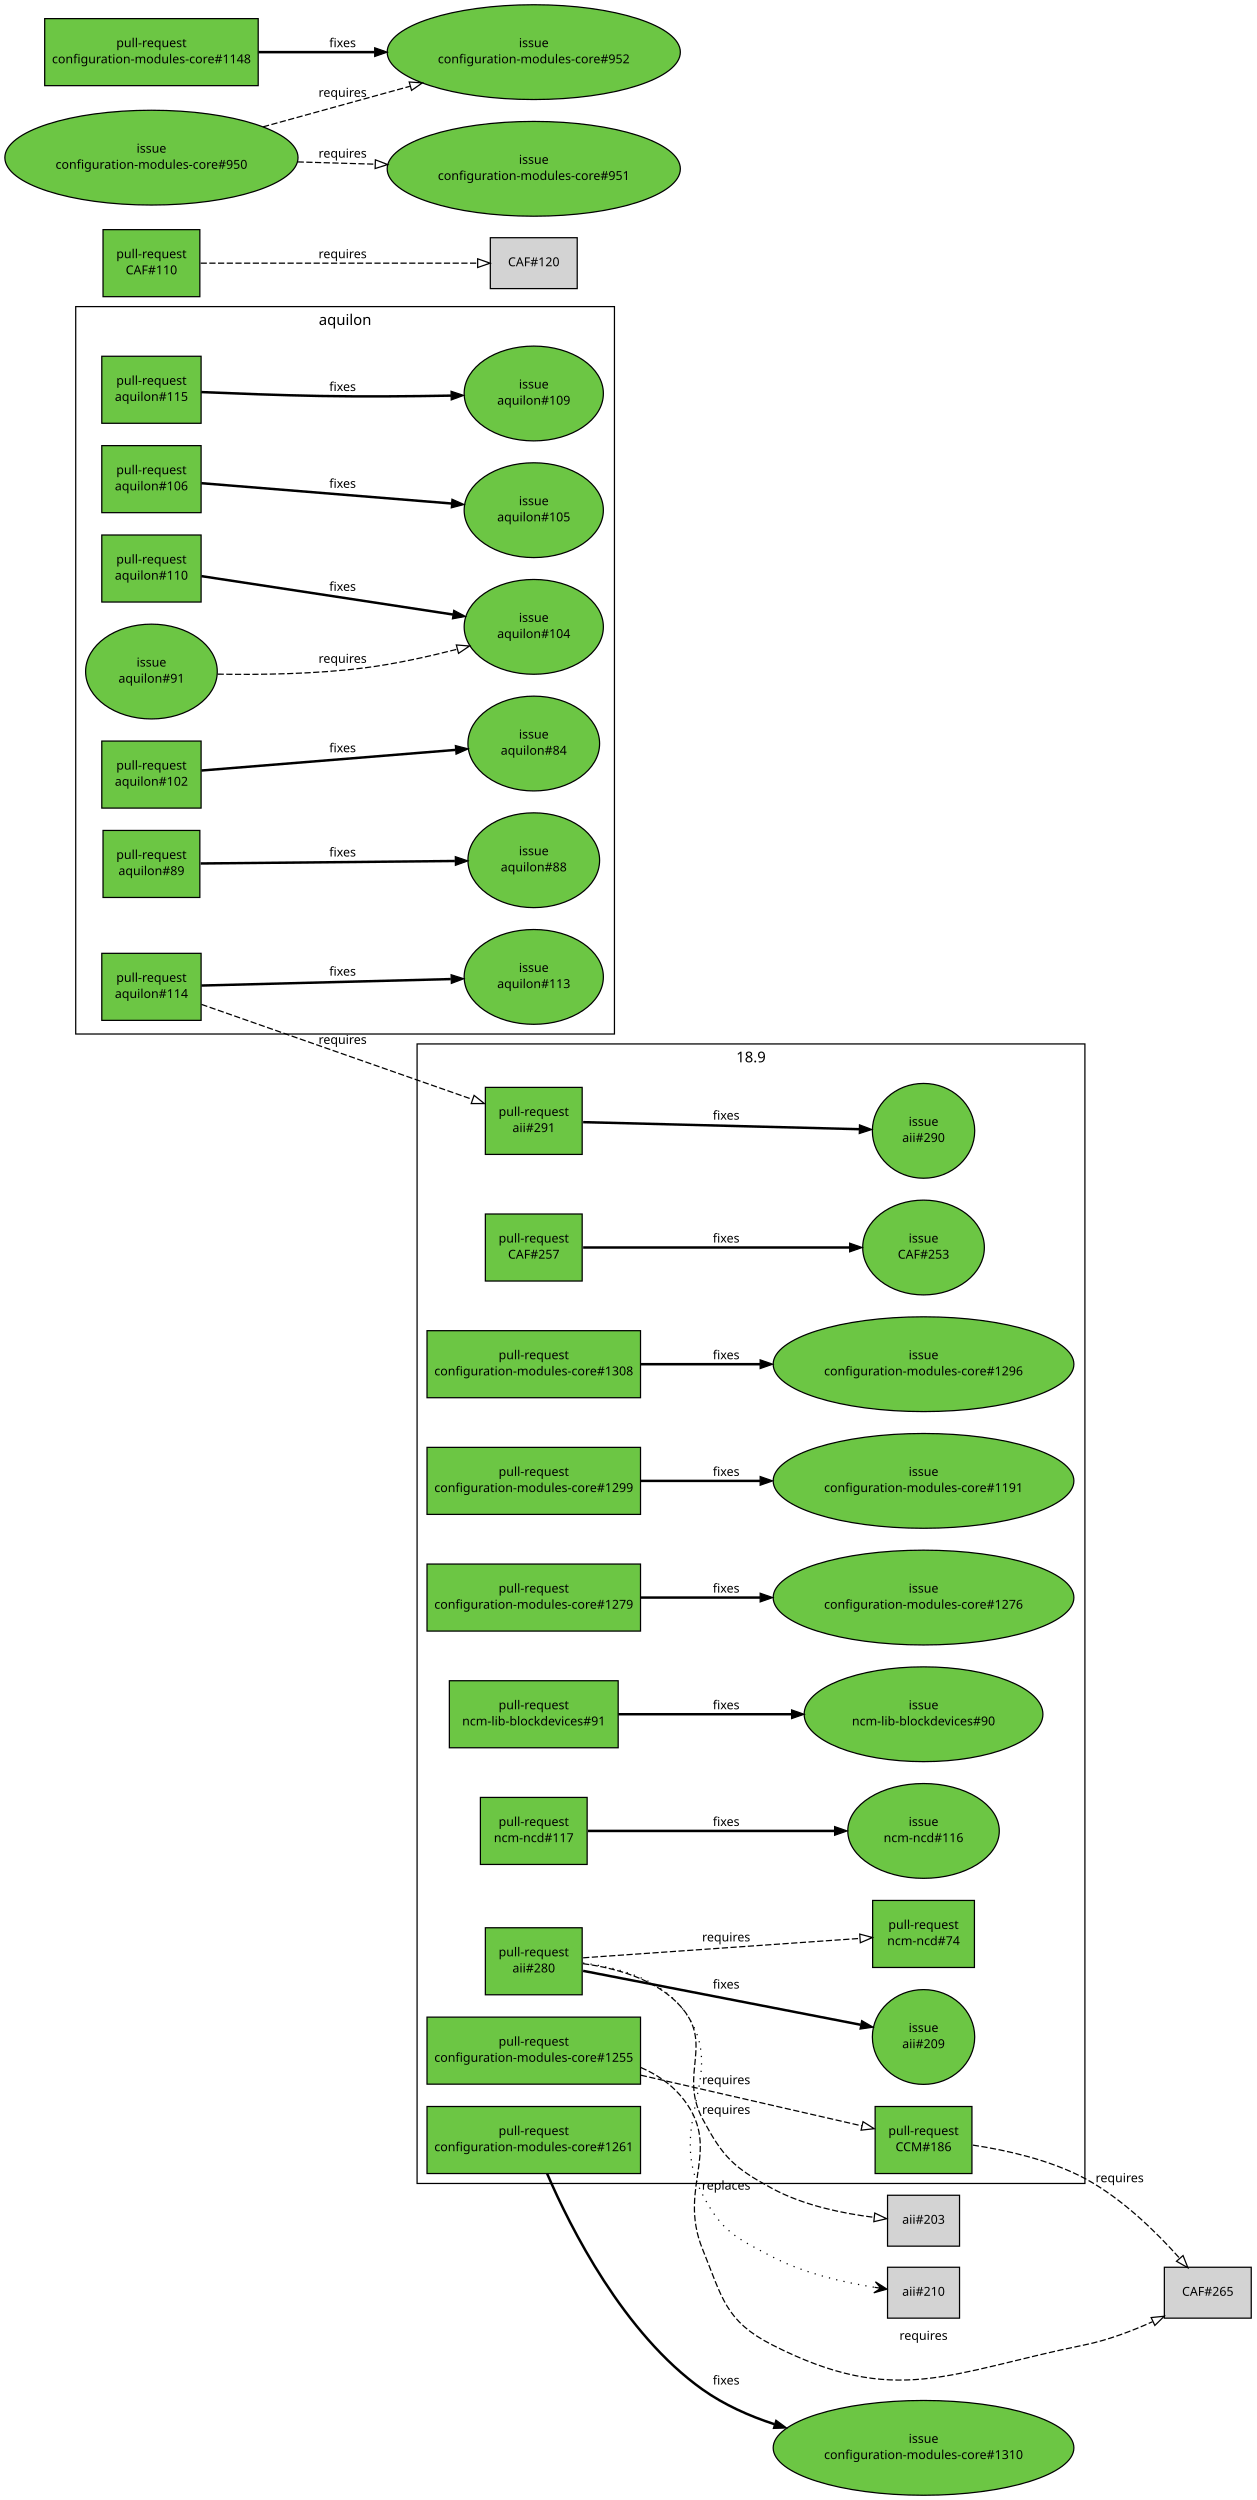
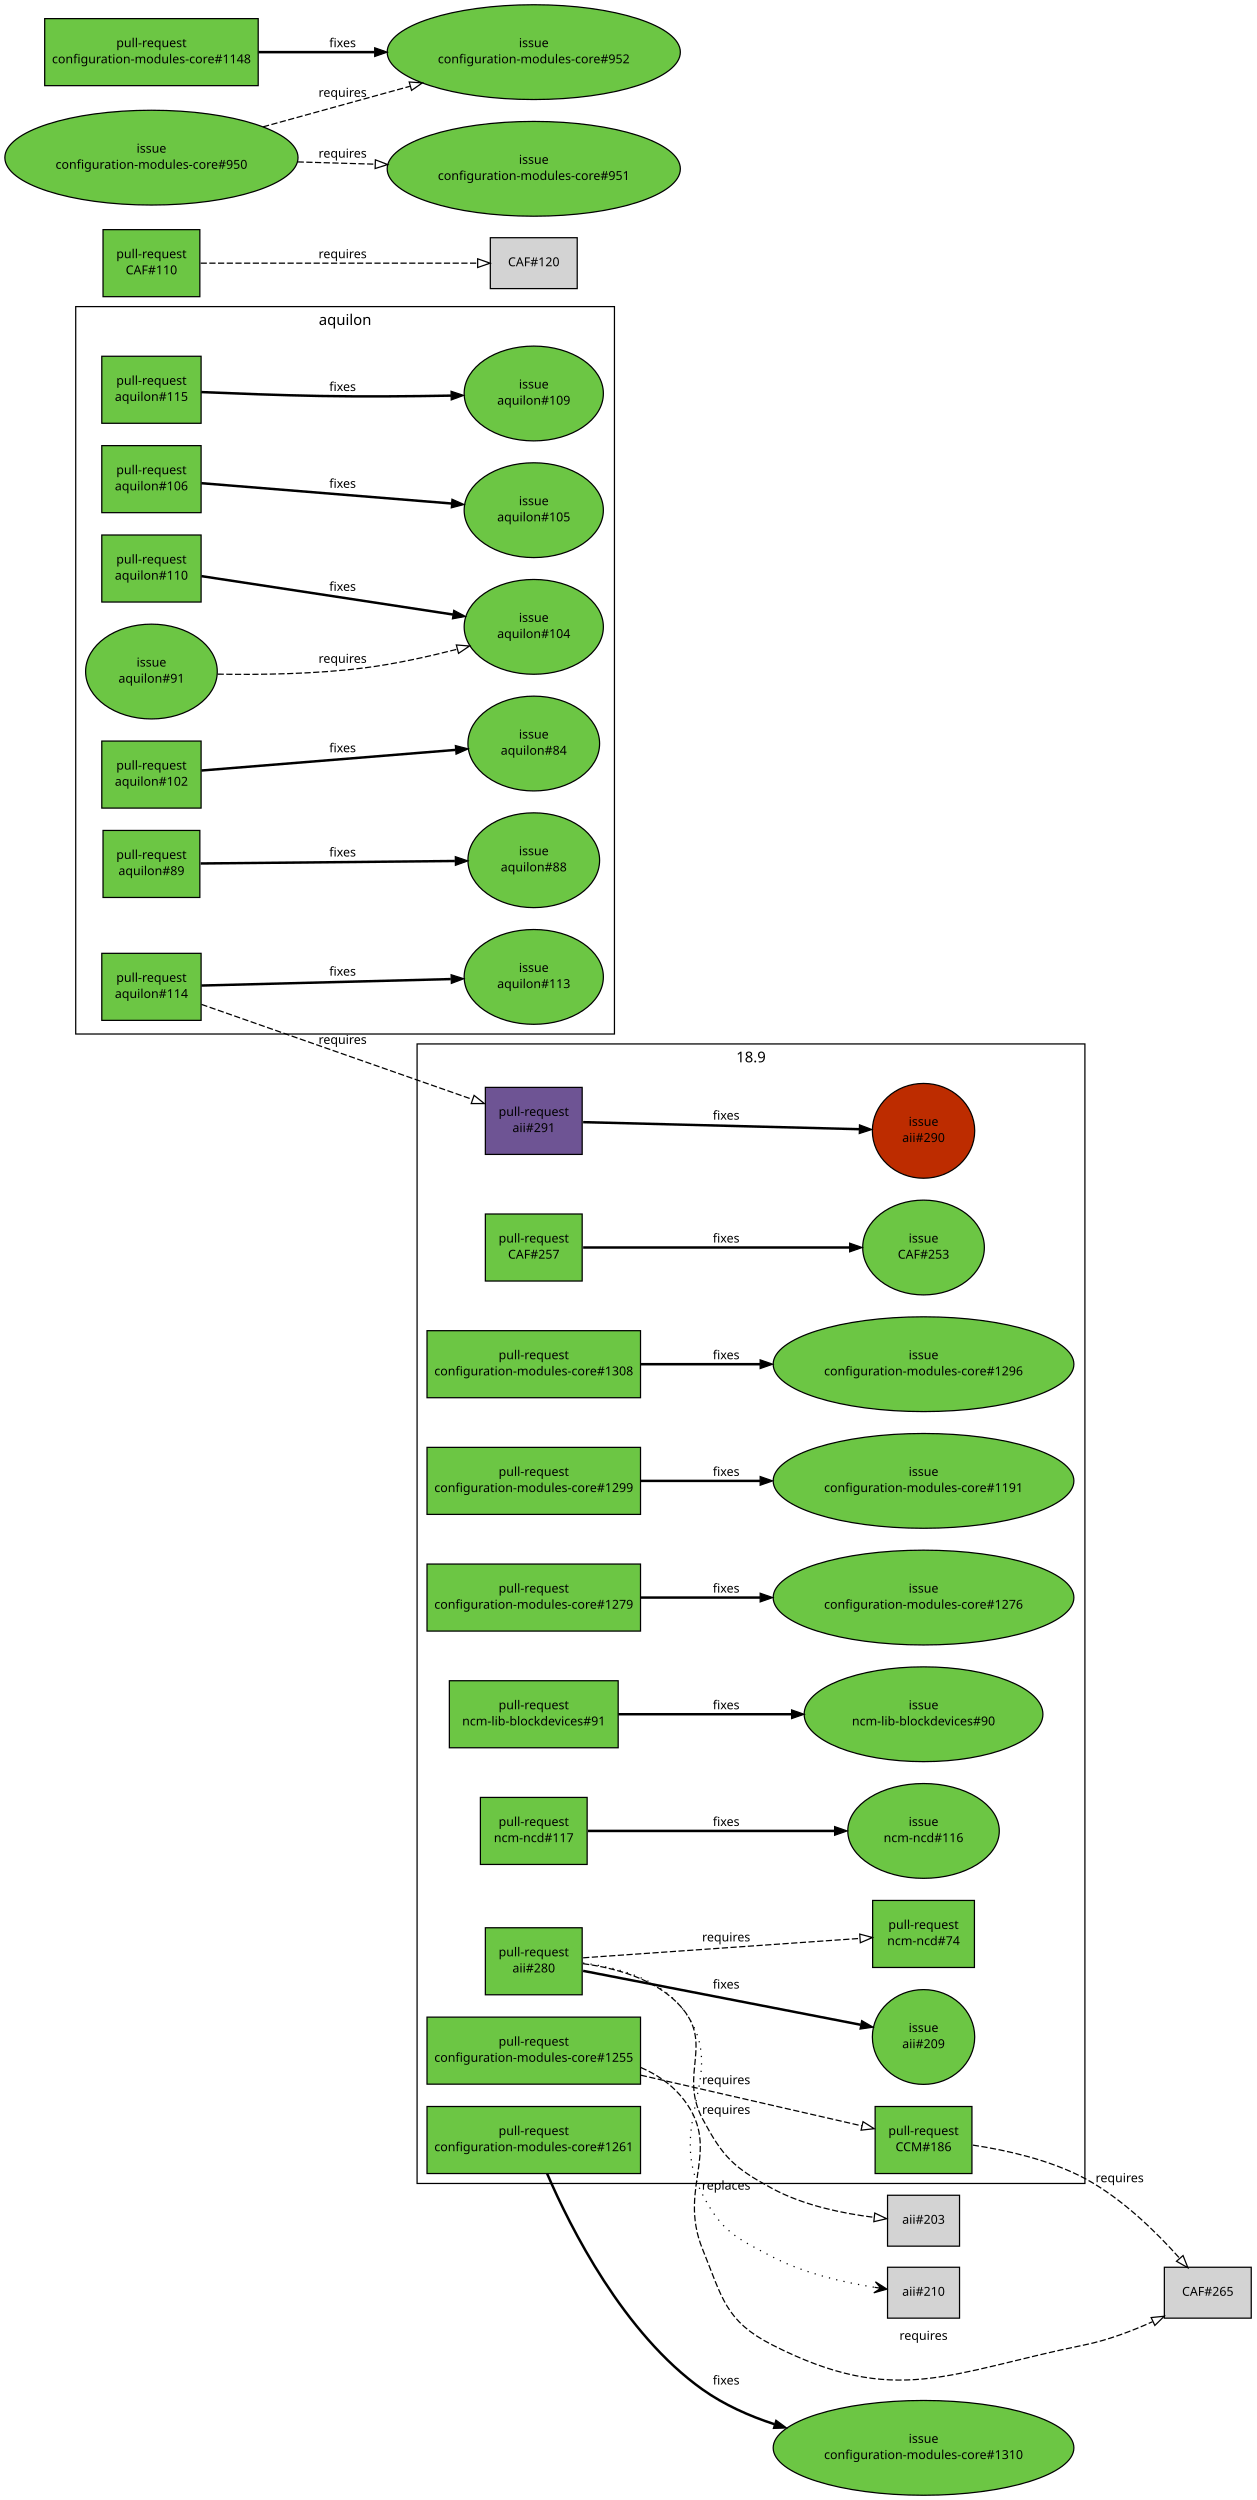
<svg xmlns="http://www.w3.org/2000/svg" xmlns:xlink="http://www.w3.org/1999/xlink" width="1012pt" height="2014pt" viewBox="0.00 0.00 1012.00 2014.00">
  <g id="graph1" class="graph" transform="scale(1 1) rotate(0) translate(4 2010)">
    <polygon fill="white" stroke="white" points="-4,5 -4,-2010 1009,-2010 1009,5 -4,5" />
    <g id="graph2" class="cluster">
      <polygon fill="none" stroke="black" points="332,-251 332,-1169 870,-1169 870,-251 332,-251" />
      <text text-anchor="middle" x="601" y="-1154.2" font-family="Sans" font-size="12.00">18.9</text>
    </g>
    <g id="graph4" class="cluster">
      <polygon fill="none" stroke="black" points="57,-1177 57,-1763 491,-1763 491,-1177 57,-1177" />
      <text text-anchor="middle" x="274" y="-1748.2" font-family="Sans" font-size="12.00">aquilon</text>
    </g>
    <g id="node1" class="node">
      <a xlink:href="https://github.com/quattor/aii/pull/291" xlink:title="aii-installfe: add support for --cdburl" target="_parent">
-         <polygon fill="#6cc644" stroke="black" points="465,-1134 387,-1134 387,-1080 465,-1080 465,-1134" />
+         <polygon fill="#6e5494" stroke="black" points="465,-1134 387,-1134 387,-1080 465,-1080 465,-1134" />
        <text text-anchor="middle" x="426" y="-1111" font-family="Sans" font-size="10.00">pull-request</text>
        <text text-anchor="middle" x="426" y="-1098" font-family="Sans" font-size="10.00">aii#291</text>
      </a>
    </g>
    <g id="node3" class="node">
      <a xlink:href="https://github.com/quattor/aii/issues/290" xlink:title="18.6.0: aii-installfe should allow to define cdburl" target="_parent">
-         <ellipse fill="#6cc644" stroke="black" cx="740" cy="-1099" rx="41.217" ry="38.184" />
+         <ellipse fill="#bd2c00" stroke="black" cx="740" cy="-1099" rx="41.217" ry="38.184" />
        <text text-anchor="middle" x="740" y="-1103" font-family="Sans" font-size="10.00">issue</text>
        <text text-anchor="middle" x="740" y="-1090" font-family="Sans" font-size="10.00">aii#290</text>
      </a>
    </g>
    <g id="edge2" class="edge">
      <path fill="none" stroke="black" stroke-width="2" d="M465.768,-1105.99C522.279,-1104.55 625.868,-1101.91 688.284,-1100.32" />
      <polygon fill="black" stroke="black" points="688.402,-1103.82 698.31,-1100.06 688.224,-1096.82 688.402,-1103.82" />
      <text text-anchor="middle" x="581" y="-1108" font-family="Sans" font-size="10.00">fixes</text>
    </g>
    <g id="node4" class="node">
      <a xlink:href="https://github.com/quattor/aii/pull/280" xlink:title="Support active configuration attribute for plugins" target="_parent">
        <polygon fill="#6cc644" stroke="black" points="465,-457 387,-457 387,-403 465,-403 465,-457" />
        <text text-anchor="middle" x="426" y="-434" font-family="Sans" font-size="10.00">pull-request</text>
        <text text-anchor="middle" x="426" y="-421" font-family="Sans" font-size="10.00">aii#280</text>
      </a>
    </g>
    <g id="node6" class="node">
      <a xlink:href="https://github.com/quattor/aii/issues/209" xlink:title="support ACTIVE_CONFIG" target="_parent">
        <ellipse fill="#6cc644" stroke="black" cx="740" cy="-369" rx="41.217" ry="38.184" />
        <text text-anchor="middle" x="740" y="-373" font-family="Sans" font-size="10.00">issue</text>
        <text text-anchor="middle" x="740" y="-360" font-family="Sans" font-size="10.00">aii#209</text>
      </a>
    </g>
    <g id="edge4" class="edge">
      <path fill="none" stroke="black" stroke-width="2" d="M465.768,-422.274C522.592,-411.235 627.016,-390.949 689.316,-378.846" />
      <polygon fill="black" stroke="black" points="690.164,-382.247 699.313,-376.904 688.829,-375.375 690.164,-382.247" />
      <text text-anchor="middle" x="581" y="-408" font-family="Sans" font-size="10.00">fixes</text>
    </g>
    <g id="node8" class="node">
      <a xlink:href="https://github.com/quattor/ncm-ncd/pull/74" xlink:title="Set the current active config as an attribute to the component" target="_parent">
        <polygon fill="#6cc644" stroke="black" points="781,-479 699,-479 699,-425 781,-425 781,-479" />
        <text text-anchor="middle" x="740" y="-456" font-family="Sans" font-size="10.00">pull-request</text>
        <text text-anchor="middle" x="740" y="-443" font-family="Sans" font-size="10.00">ncm-ncd#74</text>
      </a>
    </g>
    <g id="edge6" class="edge">
      <path fill="none" stroke="black" stroke-dasharray="5,2" d="M465.768,-432.786C522.435,-436.757 626.442,-444.044 688.801,-448.413" />
      <polygon fill="none" stroke="black" points="688.592,-451.907 698.813,-449.114 689.082,-444.924 688.592,-451.907" />
      <text text-anchor="middle" x="581" y="-446" font-family="Sans" font-size="10.00">requires</text>
    </g>
    <g id="node10" class="node">
      <polygon fill="lightgrey" stroke="black" points="769,-241.5 711,-241.5 711,-200.5 769,-200.5 769,-241.5" />
      <text text-anchor="middle" x="740" y="-218.5" font-family="Sans" font-size="10.00">aii#203</text>
    </g>
    <g id="edge8" class="edge">
      <path fill="none" stroke="black" stroke-dasharray="5,2" d="M465.749,-428.044C491.676,-424.611 524.252,-415.847 544,-394 571.646,-363.415 542.585,-339.37 562,-303 578.576,-271.949 587.072,-263.803 618,-247 643.309,-233.25 675.249,-226.769 700.1,-223.716" />
      <polygon fill="none" stroke="black" points="700.715,-227.17 710.276,-222.606 699.956,-220.211 700.715,-227.17" />
      <text text-anchor="middle" x="581" y="-307" font-family="Sans" font-size="10.00">requires</text>
    </g>
    <g id="node12" class="node">
      <polygon fill="lightgrey" stroke="black" points="769,-183.5 711,-183.5 711,-142.5 769,-142.5 769,-183.5" />
      <text text-anchor="middle" x="740" y="-160.5" font-family="Sans" font-size="10.00">aii#210</text>
    </g>
    <g id="edge10" class="edge">
      <path fill="none" stroke="black" stroke-dasharray="1,5" d="M465.732,-428.594C491.997,-425.43 524.974,-416.76 544,-394 587.631,-341.807 530.592,-302.343 562,-242 577.405,-212.403 588.422,-207.441 618,-192 643.668,-178.601 675.595,-171.296 700.349,-167.371" />
      <polygon fill="black" stroke="black" points="710.479,-165.888 701.237,-171.789 705.532,-166.612 700.585,-167.337 700.585,-167.337 700.585,-167.337 705.532,-166.612 699.933,-162.884 710.479,-165.888 710.479,-165.888" />
      <text text-anchor="middle" x="581" y="-246" font-family="Sans" font-size="10.00">replaces</text>
    </g>
    <g id="node13" class="node">
      <a xlink:href="https://github.com/quattor/CAF/pull/257" xlink:title="Process: run process as another user" target="_parent">
        <polygon fill="#6cc644" stroke="black" points="465,-1032 387,-1032 387,-978 465,-978 465,-1032" />
        <text text-anchor="middle" x="426" y="-1009" font-family="Sans" font-size="10.00">pull-request</text>
        <text text-anchor="middle" x="426" y="-996" font-family="Sans" font-size="10.00">CAF#257</text>
      </a>
    </g>
    <g id="node15" class="node">
      <a xlink:href="https://github.com/quattor/CAF/issues/253" xlink:title="CAF::Process: Include an option to execute the command as an specific user" target="_parent">
        <ellipse fill="#6cc644" stroke="black" cx="740" cy="-1005" rx="48.998" ry="38.184" />
        <text text-anchor="middle" x="740" y="-1009" font-family="Sans" font-size="10.00">issue</text>
        <text text-anchor="middle" x="740" y="-996" font-family="Sans" font-size="10.00">CAF#253</text>
      </a>
    </g>
    <g id="edge12" class="edge">
      <path fill="none" stroke="black" stroke-width="2" d="M465.768,-1005C519.934,-1005 617.353,-1005 680.308,-1005" />
      <polygon fill="black" stroke="black" points="680.488,-1008.5 690.488,-1005 680.488,-1001.5 680.488,-1008.5" />
      <text text-anchor="middle" x="581" y="-1009" font-family="Sans" font-size="10.00">fixes</text>
    </g>
    <g id="node16" class="node">
      <a xlink:href="https://github.com/quattor/CAF/pull/110" xlink:title="CAF::Download class: API proposal" target="_parent">
        <polygon fill="#6cc644" stroke="black" points="157,-1825 79,-1825 79,-1771 157,-1771 157,-1825" />
        <text text-anchor="middle" x="118" y="-1802" font-family="Sans" font-size="10.00">pull-request</text>
        <text text-anchor="middle" x="118" y="-1789" font-family="Sans" font-size="10.00">CAF#110</text>
      </a>
    </g>
    <g id="node18" class="node">
      <polygon fill="lightgrey" stroke="black" points="461,-1818.5 391,-1818.5 391,-1777.5 461,-1777.5 461,-1818.5" />
      <text text-anchor="middle" x="426" y="-1795.5" font-family="Sans" font-size="10.00">CAF#120</text>
    </g>
    <g id="edge14" class="edge">
      <path fill="none" stroke="black" stroke-dasharray="5,2" d="M157.635,-1798C214.805,-1798 320.147,-1798 380.447,-1798" />
      <polygon fill="none" stroke="black" points="380.801,-1801.5 390.801,-1798 380.801,-1794.5 380.801,-1801.5" />
      <text text-anchor="middle" x="272" y="-1802" font-family="Sans" font-size="10.00">requires</text>
    </g>
    <g id="node19" class="node">
      <a xlink:href="https://github.com/quattor/CCM/pull/186" xlink:title="TextRender: add support for jsonpretty type" target="_parent">
        <polygon fill="#6cc644" stroke="black" points="779,-313 701,-313 701,-259 779,-259 779,-313" />
        <text text-anchor="middle" x="740" y="-290" font-family="Sans" font-size="10.00">pull-request</text>
        <text text-anchor="middle" x="740" y="-277" font-family="Sans" font-size="10.00">CCM#186</text>
      </a>
    </g>
    <g id="node21" class="node">
      <polygon fill="lightgrey" stroke="black" points="1004,-183.5 934,-183.5 934,-142.5 1004,-142.5 1004,-183.5" />
      <text text-anchor="middle" x="969" y="-160.5" font-family="Sans" font-size="10.00">CAF#265</text>
    </g>
    <g id="edge16" class="edge">
      <path fill="none" stroke="black" stroke-dasharray="5,2" d="M779.696,-281.9C806.457,-277.88 841.872,-270.055 870,-255 900.083,-238.899 927.934,-211.403 946.382,-190.654" />
      <polygon fill="none" stroke="black" points="949.056,-192.913 952.977,-183.07 943.774,-188.32 949.056,-192.913" />
      <text text-anchor="middle" x="898" y="-252" font-family="Sans" font-size="10.00">requires</text>
    </g>
    <g id="node22" class="node">
      <a xlink:href="https://github.com/quattor/configuration-modules-core/pull/1308" xlink:title="ncm-network: no error wrt missing (IPv4) ip and netmask in a pure IPv6 config" target="_parent">
        <polygon fill="#6cc644" stroke="black" points="512,-938 340,-938 340,-884 512,-884 512,-938" />
        <text text-anchor="middle" x="426" y="-915" font-family="Sans" font-size="10.00">pull-request</text>
        <text text-anchor="middle" x="426" y="-902" font-family="Sans" font-size="10.00">configuration-modules-core#1308</text>
      </a>
    </g>
    <g id="node24" class="node">
      <a xlink:href="https://github.com/quattor/configuration-modules-core/issues/1296" xlink:title="ncm-network: Returns an error when an interface is configured as IPv6 only" target="_parent">
        <ellipse fill="#6cc644" stroke="black" cx="740" cy="-911" rx="121.122" ry="38.184" />
        <text text-anchor="middle" x="740" y="-915" font-family="Sans" font-size="10.00">issue</text>
        <text text-anchor="middle" x="740" y="-902" font-family="Sans" font-size="10.00">configuration-modules-core#1296</text>
      </a>
    </g>
    <g id="edge18" class="edge">
      <path fill="none" stroke="black" stroke-width="2" d="M512.217,-911C541.916,-911 575.888,-911 608.372,-911" />
      <polygon fill="black" stroke="black" points="608.399,-914.5 618.399,-911 608.399,-907.5 608.399,-914.5" />
      <text text-anchor="middle" x="581" y="-915" font-family="Sans" font-size="10.00">fixes</text>
    </g>
    <g id="node25" class="node">
      <a xlink:href="https://github.com/quattor/configuration-modules-core/pull/1299" xlink:title="ncm-sysconfig: Quote values" target="_parent">
        <polygon fill="#6cc644" stroke="black" points="512,-844 340,-844 340,-790 512,-790 512,-844" />
        <text text-anchor="middle" x="426" y="-821" font-family="Sans" font-size="10.00">pull-request</text>
        <text text-anchor="middle" x="426" y="-808" font-family="Sans" font-size="10.00">configuration-modules-core#1299</text>
      </a>
    </g>
    <g id="node27" class="node">
      <a xlink:href="https://github.com/quattor/configuration-modules-core/issues/1191" xlink:title="ncm-sysconfig: Values should be quoted" target="_parent">
        <ellipse fill="#6cc644" stroke="black" cx="740" cy="-817" rx="121.122" ry="38.184" />
        <text text-anchor="middle" x="740" y="-821" font-family="Sans" font-size="10.00">issue</text>
        <text text-anchor="middle" x="740" y="-808" font-family="Sans" font-size="10.00">configuration-modules-core#1191</text>
      </a>
    </g>
    <g id="edge20" class="edge">
      <path fill="none" stroke="black" stroke-width="2" d="M512.217,-817C541.916,-817 575.888,-817 608.372,-817" />
      <polygon fill="black" stroke="black" points="608.399,-820.5 618.399,-817 608.399,-813.5 608.399,-820.5" />
      <text text-anchor="middle" x="581" y="-821" font-family="Sans" font-size="10.00">fixes</text>
    </g>
    <g id="node28" class="node">
      <a xlink:href="https://github.com/quattor/configuration-modules-core/pull/1279" xlink:title="ncm-metaconfig: ganeshav2 add include" target="_parent">
        <polygon fill="#6cc644" stroke="black" points="512,-750 340,-750 340,-696 512,-696 512,-750" />
        <text text-anchor="middle" x="426" y="-727" font-family="Sans" font-size="10.00">pull-request</text>
        <text text-anchor="middle" x="426" y="-714" font-family="Sans" font-size="10.00">configuration-modules-core#1279</text>
      </a>
    </g>
    <g id="node30" class="node">
      <a xlink:href="https://github.com/quattor/configuration-modules-core/issues/1276" xlink:title="ncm-metaconfig: Ganesha v2 %include option is missing" target="_parent">
        <ellipse fill="#6cc644" stroke="black" cx="740" cy="-723" rx="121.122" ry="38.184" />
        <text text-anchor="middle" x="740" y="-727" font-family="Sans" font-size="10.00">issue</text>
        <text text-anchor="middle" x="740" y="-714" font-family="Sans" font-size="10.00">configuration-modules-core#1276</text>
      </a>
    </g>
    <g id="edge22" class="edge">
      <path fill="none" stroke="black" stroke-width="2" d="M512.217,-723C541.916,-723 575.888,-723 608.372,-723" />
      <polygon fill="black" stroke="black" points="608.399,-726.5 618.399,-723 608.399,-719.5 608.399,-726.5" />
      <text text-anchor="middle" x="581" y="-727" font-family="Sans" font-size="10.00">fixes</text>
    </g>
    <g id="node31" class="node">
      <a xlink:href="https://github.com/quattor/configuration-modules-core/pull/1261" xlink:title="[WIP] ncm-openstack: Include ovs and storage support" target="_parent">
        <polygon fill="#6cc644" stroke="black" points="512,-313 340,-313 340,-259 512,-259 512,-313" />
        <text text-anchor="middle" x="426" y="-290" font-family="Sans" font-size="10.00">pull-request</text>
        <text text-anchor="middle" x="426" y="-277" font-family="Sans" font-size="10.00">configuration-modules-core#1261</text>
      </a>
    </g>
    <g id="node33" class="node">
      <a xlink:href="https://github.com/quattor/configuration-modules-core/issues/1310" xlink:title="ncm-openstack: add Heat service support" target="_parent">
        <ellipse fill="#6cc644" stroke="black" cx="740" cy="-38" rx="121.122" ry="38.184" />
        <text text-anchor="middle" x="740" y="-42" font-family="Sans" font-size="10.00">issue</text>
        <text text-anchor="middle" x="740" y="-29" font-family="Sans" font-size="10.00">configuration-modules-core#1310</text>
      </a>
    </g>
    <g id="edge24" class="edge">
      <path fill="none" stroke="black" stroke-width="2" d="M436.759,-258.954C455.483,-215.445 498.256,-130.224 562,-85 579.215,-72.786 599.395,-63.746 619.863,-57.056" />
      <polygon fill="black" stroke="black" points="621.076,-60.344 629.598,-54.05 619.011,-53.656 621.076,-60.344" />
      <text text-anchor="middle" x="581" y="-89" font-family="Sans" font-size="10.00">fixes</text>
    </g>
    <g id="node34" class="node">
      <a xlink:href="https://github.com/quattor/configuration-modules-core/pull/1255" xlink:title=" ncm-metaconfig: add irods config files" target="_parent">
        <polygon fill="#6cc644" stroke="black" points="512,-385 340,-385 340,-331 512,-331 512,-385" />
        <text text-anchor="middle" x="426" y="-362" font-family="Sans" font-size="10.00">pull-request</text>
        <text text-anchor="middle" x="426" y="-349" font-family="Sans" font-size="10.00">configuration-modules-core#1255</text>
      </a>
    </g>
    <g id="edge28" class="edge">
      <path fill="none" stroke="black" stroke-dasharray="5,2" d="M512.217,-338.23C569.508,-325.094 642.703,-308.31 690.436,-297.365" />
      <polygon fill="none" stroke="black" points="691.256,-300.768 700.22,-295.121 689.691,-293.945 691.256,-300.768" />
      <text text-anchor="middle" x="581" y="-331" font-family="Sans" font-size="10.00">requires</text>
    </g>
    <g id="edge26" class="edge">
      <path fill="none" stroke="black" stroke-dasharray="5,2" d="M512.28,-344.413C524.335,-339.146 535.489,-331.913 544,-322 580.275,-279.747 541.009,-249.581 562,-198 577.95,-158.805 580.292,-140.202 618,-121 717.805,-70.177 760.246,-98.682 870,-121 888.506,-124.763 907.843,-132.109 924.466,-139.62" />
      <polygon fill="none" stroke="black" points="923.371,-142.971 933.913,-144.035 926.335,-136.63 923.371,-142.971" />
      <text text-anchor="middle" x="740" y="-125" font-family="Sans" font-size="10.00">requires</text>
    </g>
    <g id="node37" class="node">
      <a xlink:href="https://github.com/quattor/configuration-modules-core/pull/1148" xlink:title="ncm-spma: Remove support from groups from spma yumng backend" target="_parent">
        <polygon fill="#6cc644" stroke="black" points="204,-1995 32,-1995 32,-1941 204,-1941 204,-1995" />
        <text text-anchor="middle" x="118" y="-1972" font-family="Sans" font-size="10.00">pull-request</text>
        <text text-anchor="middle" x="118" y="-1959" font-family="Sans" font-size="10.00">configuration-modules-core#1148</text>
      </a>
    </g>
    <g id="node39" class="node">
      <a xlink:href="https://github.com/quattor/configuration-modules-core/issues/952" xlink:title="ncm-spma (yumng): Remove support for package groups" target="_parent">
        <ellipse fill="#6cc644" stroke="black" cx="426" cy="-1968" rx="118.087" ry="38.184" />
        <text text-anchor="middle" x="426" y="-1972" font-family="Sans" font-size="10.00">issue</text>
        <text text-anchor="middle" x="426" y="-1959" font-family="Sans" font-size="10.00">configuration-modules-core#952</text>
      </a>
    </g>
    <g id="edge30" class="edge">
      <path fill="none" stroke="black" stroke-width="2" d="M204.205,-1968C233.19,-1968 266.179,-1968 297.691,-1968" />
      <polygon fill="black" stroke="black" points="297.863,-1971.5 307.863,-1968 297.863,-1964.5 297.863,-1971.5" />
      <text text-anchor="middle" x="272" y="-1972" font-family="Sans" font-size="10.00">fixes</text>
    </g>
    <g id="node40" class="node">
      <a xlink:href="https://github.com/quattor/configuration-modules-core/issues/950" xlink:title="ncm-spma: Remove support for package groups from yum backends" target="_parent">
        <ellipse fill="#6cc644" stroke="black" cx="118" cy="-1883" rx="118.087" ry="38.184" />
        <text text-anchor="middle" x="118" y="-1887" font-family="Sans" font-size="10.00">issue</text>
        <text text-anchor="middle" x="118" y="-1874" font-family="Sans" font-size="10.00">configuration-modules-core#950</text>
      </a>
    </g>
    <g id="edge34" class="edge">
      <path fill="none" stroke="black" stroke-dasharray="5,2" d="M207.914,-1907.81C244.995,-1918.05 288.11,-1929.95 326.167,-1940.45" />
      <polygon fill="none" stroke="black" points="325.669,-1943.94 336.24,-1943.23 327.532,-1937.19 325.669,-1943.94" />
      <text text-anchor="middle" x="272" y="-1932" font-family="Sans" font-size="10.00">requires</text>
    </g>
    <g id="node42" class="node">
      <a xlink:href="https://github.com/quattor/configuration-modules-core/issues/951" xlink:title="ncm-spma (yum): Remove support for package groups" target="_parent">
        <ellipse fill="#6cc644" stroke="black" cx="426" cy="-1874" rx="118.087" ry="38.184" />
        <text text-anchor="middle" x="426" y="-1878" font-family="Sans" font-size="10.00">issue</text>
        <text text-anchor="middle" x="426" y="-1865" font-family="Sans" font-size="10.00">configuration-modules-core#951</text>
      </a>
    </g>
    <g id="edge32" class="edge">
      <path fill="none" stroke="black" stroke-dasharray="5,2" d="M235.76,-1879.56C256.192,-1878.96 277.526,-1878.34 298.21,-1877.73" />
      <polygon fill="none" stroke="black" points="298.412,-1881.23 308.305,-1877.44 298.207,-1874.23 298.412,-1881.23" />
      <text text-anchor="middle" x="272" y="-1883" font-family="Sans" font-size="10.00">requires</text>
    </g>
    <g id="node44" class="node">
      <a xlink:href="https://github.com/quattor/ncm-lib-blockdevices/pull/91" xlink:title="Filesystem.pm: add option -f to mkfs.xfs" target="_parent">
        <polygon fill="#6cc644" stroke="black" points="494,-656 358,-656 358,-602 494,-602 494,-656" />
        <text text-anchor="middle" x="426" y="-633" font-family="Sans" font-size="10.00">pull-request</text>
        <text text-anchor="middle" x="426" y="-620" font-family="Sans" font-size="10.00">ncm-lib-blockdevices#91</text>
      </a>
    </g>
    <g id="node46" class="node">
      <a xlink:href="https://github.com/quattor/ncm-lib-blockdevices/issues/90" xlink:title="Filesystem: mkfs.xfs should be used with -f" target="_parent">
        <ellipse fill="#6cc644" stroke="black" cx="740" cy="-629" rx="96.166" ry="38.184" />
        <text text-anchor="middle" x="740" y="-633" font-family="Sans" font-size="10.00">issue</text>
        <text text-anchor="middle" x="740" y="-620" font-family="Sans" font-size="10.00">ncm-lib-blockdevices#90</text>
      </a>
    </g>
    <g id="edge36" class="edge">
      <path fill="none" stroke="black" stroke-width="2" d="M494.133,-629C534.883,-629 587.543,-629 633.667,-629" />
      <polygon fill="black" stroke="black" points="633.708,-632.5 643.708,-629 633.708,-625.5 633.708,-632.5" />
      <text text-anchor="middle" x="581" y="-633" font-family="Sans" font-size="10.00">fixes</text>
    </g>
    <g id="node47" class="node">
      <a xlink:href="https://github.com/quattor/ncm-ncd/pull/117" xlink:title="Allow component modules to be loaded from any path" target="_parent">
        <polygon fill="#6cc644" stroke="black" points="469,-562 383,-562 383,-508 469,-508 469,-562" />
        <text text-anchor="middle" x="426" y="-539" font-family="Sans" font-size="10.00">pull-request</text>
        <text text-anchor="middle" x="426" y="-526" font-family="Sans" font-size="10.00">ncm-ncd#117</text>
      </a>
    </g>
    <g id="node49" class="node">
      <a xlink:href="https://github.com/quattor/ncm-ncd/issues/116" xlink:title="hasFile() prevents component modules from being relocated" target="_parent">
        <ellipse fill="#6cc644" stroke="black" cx="740" cy="-535" rx="61.018" ry="38.184" />
        <text text-anchor="middle" x="740" y="-539" font-family="Sans" font-size="10.00">issue</text>
        <text text-anchor="middle" x="740" y="-526" font-family="Sans" font-size="10.00">ncm-ncd#116</text>
      </a>
    </g>
    <g id="edge38" class="edge">
      <path fill="none" stroke="black" stroke-width="2" d="M469.66,-535C520.954,-535 606.809,-535 668.001,-535" />
      <polygon fill="black" stroke="black" points="668.362,-538.5 678.362,-535 668.362,-531.5 668.362,-538.5" />
      <text text-anchor="middle" x="581" y="-539" font-family="Sans" font-size="10.00">fixes</text>
    </g>
    <g id="node50" class="node">
      <a xlink:href="https://github.com/quattor/aquilon/pull/115" xlink:title="services: insert service data early in the object template" target="_parent">
        <polygon fill="#6cc644" stroke="black" points="158,-1723 78,-1723 78,-1669 158,-1669 158,-1723" />
        <text text-anchor="middle" x="118" y="-1700" font-family="Sans" font-size="10.00">pull-request</text>
        <text text-anchor="middle" x="118" y="-1687" font-family="Sans" font-size="10.00">aquilon#115</text>
      </a>
    </g>
    <g id="node52" class="node">
      <a xlink:href="https://github.com/quattor/aquilon/issues/109" xlink:title="Why service configuration is included so late in the plenary object?" target="_parent">
        <ellipse fill="#6cc644" stroke="black" cx="426" cy="-1693" rx="56.068" ry="38.184" />
        <text text-anchor="middle" x="426" y="-1697" font-family="Sans" font-size="10.00">issue</text>
        <text text-anchor="middle" x="426" y="-1684" font-family="Sans" font-size="10.00">aquilon#109</text>
      </a>
    </g>
    <g id="edge40" class="edge">
      <path fill="none" stroke="black" stroke-width="2" d="M158.158,-1694.14C185.23,-1692.97 221.755,-1691.59 254,-1691 288.756,-1690.36 327.465,-1690.72 359.348,-1691.29" />
      <polygon fill="black" stroke="black" points="359.38,-1694.8 369.446,-1691.49 359.515,-1687.8 359.38,-1694.8" />
      <text text-anchor="middle" x="272" y="-1695" font-family="Sans" font-size="10.00">fixes</text>
    </g>
    <g id="node53" class="node">
      <a xlink:href="https://github.com/quattor/aquilon/pull/114" xlink:title="aq pxeswitch: allow to configure aii-installfe cdburl" target="_parent">
        <polygon fill="#6cc644" stroke="black" points="158,-1242 78,-1242 78,-1188 158,-1188 158,-1242" />
        <text text-anchor="middle" x="118" y="-1219" font-family="Sans" font-size="10.00">pull-request</text>
        <text text-anchor="middle" x="118" y="-1206" font-family="Sans" font-size="10.00">aquilon#114</text>
      </a>
    </g>
    <g id="edge44" class="edge">
      <path fill="none" stroke="black" stroke-dasharray="5,2" d="M158.266,-1200.88C214.335,-1181.22 315.852,-1145.62 376.482,-1124.36" />
      <polygon fill="none" stroke="black" points="377.934,-1127.56 386.213,-1120.95 375.618,-1120.96 377.934,-1127.56" />
      <text text-anchor="middle" x="272" y="-1169" font-family="Sans" font-size="10.00">requires</text>
    </g>
    <g id="node55" class="node">
      <a xlink:href="https://github.com/quattor/aquilon/issues/113" xlink:title="1.12.62: aq pxeswitch should allow to define aii-installfe cdburl" target="_parent">
        <ellipse fill="#6cc644" stroke="black" cx="426" cy="-1223" rx="56.068" ry="38.184" />
        <text text-anchor="middle" x="426" y="-1227" font-family="Sans" font-size="10.00">issue</text>
        <text text-anchor="middle" x="426" y="-1214" font-family="Sans" font-size="10.00">aquilon#113</text>
      </a>
    </g>
    <g id="edge42" class="edge">
      <path fill="none" stroke="black" stroke-width="2" d="M158.266,-1216.05C209.287,-1217.37 297.94,-1219.67 359.174,-1221.26" />
      <polygon fill="black" stroke="black" points="359.426,-1224.77 369.514,-1221.53 359.608,-1217.77 359.426,-1224.77" />
      <text text-anchor="middle" x="272" y="-1224" font-family="Sans" font-size="10.00">fixes</text>
    </g>
    <g id="node57" class="node">
      <a xlink:href="https://github.com/quattor/aquilon/pull/110" xlink:title="Change site and machine namespace to use continent name" target="_parent">
        <polygon fill="#6cc644" stroke="black" points="158,-1579 78,-1579 78,-1525 158,-1525 158,-1579" />
        <text text-anchor="middle" x="118" y="-1556" font-family="Sans" font-size="10.00">pull-request</text>
        <text text-anchor="middle" x="118" y="-1543" font-family="Sans" font-size="10.00">aquilon#110</text>
      </a>
    </g>
    <g id="node59" class="node">
      <a xlink:href="https://github.com/quattor/aquilon/issues/104" xlink:title="1.12.62: location related templates cannot be used" target="_parent">
        <ellipse fill="#6cc644" stroke="black" cx="426" cy="-1505" rx="56.068" ry="38.184" />
        <text text-anchor="middle" x="426" y="-1509" font-family="Sans" font-size="10.00">issue</text>
        <text text-anchor="middle" x="426" y="-1496" font-family="Sans" font-size="10.00">aquilon#104</text>
      </a>
    </g>
    <g id="edge46" class="edge">
      <path fill="none" stroke="black" stroke-width="2" d="M158.266,-1545.86C209.779,-1537.99 299.652,-1524.28 360.936,-1514.93" />
      <polygon fill="black" stroke="black" points="361.537,-1518.38 370.894,-1513.41 360.481,-1511.46 361.537,-1518.38" />
      <text text-anchor="middle" x="272" y="-1534" font-family="Sans" font-size="10.00">fixes</text>
    </g>
    <g id="node60" class="node">
      <a xlink:href="https://github.com/quattor/aquilon/pull/106" xlink:title="machine plenary templates: allow to use the rack fullname" target="_parent">
        <polygon fill="#6cc644" stroke="black" points="158,-1651 78,-1651 78,-1597 158,-1597 158,-1651" />
        <text text-anchor="middle" x="118" y="-1628" font-family="Sans" font-size="10.00">pull-request</text>
        <text text-anchor="middle" x="118" y="-1615" font-family="Sans" font-size="10.00">aquilon#106</text>
      </a>
    </g>
    <g id="node62" class="node">
      <a xlink:href="https://github.com/quattor/aquilon/issues/105" xlink:title="1.12.62: allow to use rack fullname rather than name in machine template namespace" target="_parent">
        <ellipse fill="#6cc644" stroke="black" cx="426" cy="-1599" rx="56.068" ry="38.184" />
        <text text-anchor="middle" x="426" y="-1603" font-family="Sans" font-size="10.00">issue</text>
        <text text-anchor="middle" x="426" y="-1590" font-family="Sans" font-size="10.00">aquilon#105</text>
      </a>
    </g>
    <g id="edge48" class="edge">
      <path fill="none" stroke="black" stroke-width="2" d="M158.266,-1620.73C209.364,-1616.58 298.208,-1609.37 359.451,-1604.4" />
      <polygon fill="black" stroke="black" points="360.107,-1607.86 369.791,-1603.56 359.54,-1600.88 360.107,-1607.86" />
      <text text-anchor="middle" x="272" y="-1617" font-family="Sans" font-size="10.00">fixes</text>
    </g>
    <g id="node63" class="node">
      <a xlink:href="https://github.com/quattor/aquilon/pull/102" xlink:title="Use new include syntax" target="_parent">
        <polygon fill="#6cc644" stroke="black" points="158,-1413 78,-1413 78,-1359 158,-1359 158,-1413" />
        <text text-anchor="middle" x="118" y="-1390" font-family="Sans" font-size="10.00">pull-request</text>
        <text text-anchor="middle" x="118" y="-1377" font-family="Sans" font-size="10.00">aquilon#102</text>
      </a>
    </g>
    <g id="node65" class="node">
      <a xlink:href="https://github.com/quattor/aquilon/issues/84" xlink:title="1.12.58: generated templates should adopt the " target="_parent">
        <ellipse fill="#6cc644" stroke="black" cx="426" cy="-1411" rx="53.033" ry="38.184" />
        <text text-anchor="middle" x="426" y="-1415" font-family="Sans" font-size="10.00">issue</text>
        <text text-anchor="middle" x="426" y="-1402" font-family="Sans" font-size="10.00">aquilon#84</text>
      </a>
    </g>
    <g id="edge50" class="edge">
      <path fill="none" stroke="black" stroke-width="2" d="M158.266,-1389.27C210.289,-1393.49 301.437,-1400.89 362.749,-1405.87" />
      <polygon fill="black" stroke="black" points="362.827,-1409.38 373.078,-1406.7 363.394,-1402.41 362.827,-1409.38" />
      <text text-anchor="middle" x="272" y="-1404" font-family="Sans" font-size="10.00">fixes</text>
    </g>
    <g id="node66" class="node">
      <a xlink:href="https://github.com/quattor/aquilon/issues/91" xlink:title="1.12.58: city timezone is not passed to the object template" target="_parent">
        <ellipse fill="#6cc644" stroke="black" cx="118" cy="-1469" rx="53.033" ry="38.184" />
        <text text-anchor="middle" x="118" y="-1473" font-family="Sans" font-size="10.00">issue</text>
        <text text-anchor="middle" x="118" y="-1460" font-family="Sans" font-size="10.00">aquilon#91</text>
      </a>
    </g>
    <g id="edge52" class="edge">
      <path fill="none" stroke="black" stroke-dasharray="5,2" d="M171.295,-1466.91C205.379,-1466.32 250.454,-1466.92 290,-1472 314.671,-1475.17 341.359,-1481.08 364.506,-1487.03" />
      <polygon fill="none" stroke="black" points="363.632,-1490.42 374.193,-1489.58 365.411,-1483.65 363.632,-1490.42" />
      <text text-anchor="middle" x="272" y="-1476" font-family="Sans" font-size="10.00">requires</text>
    </g>
    <g id="node68" class="node">
      <a xlink:href="https://github.com/quattor/aquilon/pull/89" xlink:title="Broker: pass archetype to the object profile" target="_parent">
        <polygon fill="#6cc644" stroke="black" points="157,-1341 79,-1341 79,-1287 157,-1287 157,-1341" />
        <text text-anchor="middle" x="118" y="-1318" font-family="Sans" font-size="10.00">pull-request</text>
        <text text-anchor="middle" x="118" y="-1305" font-family="Sans" font-size="10.00">aquilon#89</text>
      </a>
    </g>
    <g id="node70" class="node">
      <a xlink:href="https://github.com/quattor/aquilon/issues/88" xlink:title="1.12.58: the broker should pass the archetype to the object template" target="_parent">
        <ellipse fill="#6cc644" stroke="black" cx="426" cy="-1317" rx="53.033" ry="38.184" />
        <text text-anchor="middle" x="426" y="-1321" font-family="Sans" font-size="10.00">issue</text>
        <text text-anchor="middle" x="426" y="-1308" font-family="Sans" font-size="10.00">aquilon#88</text>
      </a>
    </g>
    <g id="edge54" class="edge">
      <path fill="none" stroke="black" stroke-width="2" d="M157.635,-1314.39C209.471,-1314.89 300.91,-1315.78 362.468,-1316.38" />
      <polygon fill="black" stroke="black" points="362.805,-1319.88 372.839,-1316.48 362.873,-1312.88 362.805,-1319.88" />
      <text text-anchor="middle" x="272" y="-1320" font-family="Sans" font-size="10.00">fixes</text>
    </g>
  </g>
</svg>
